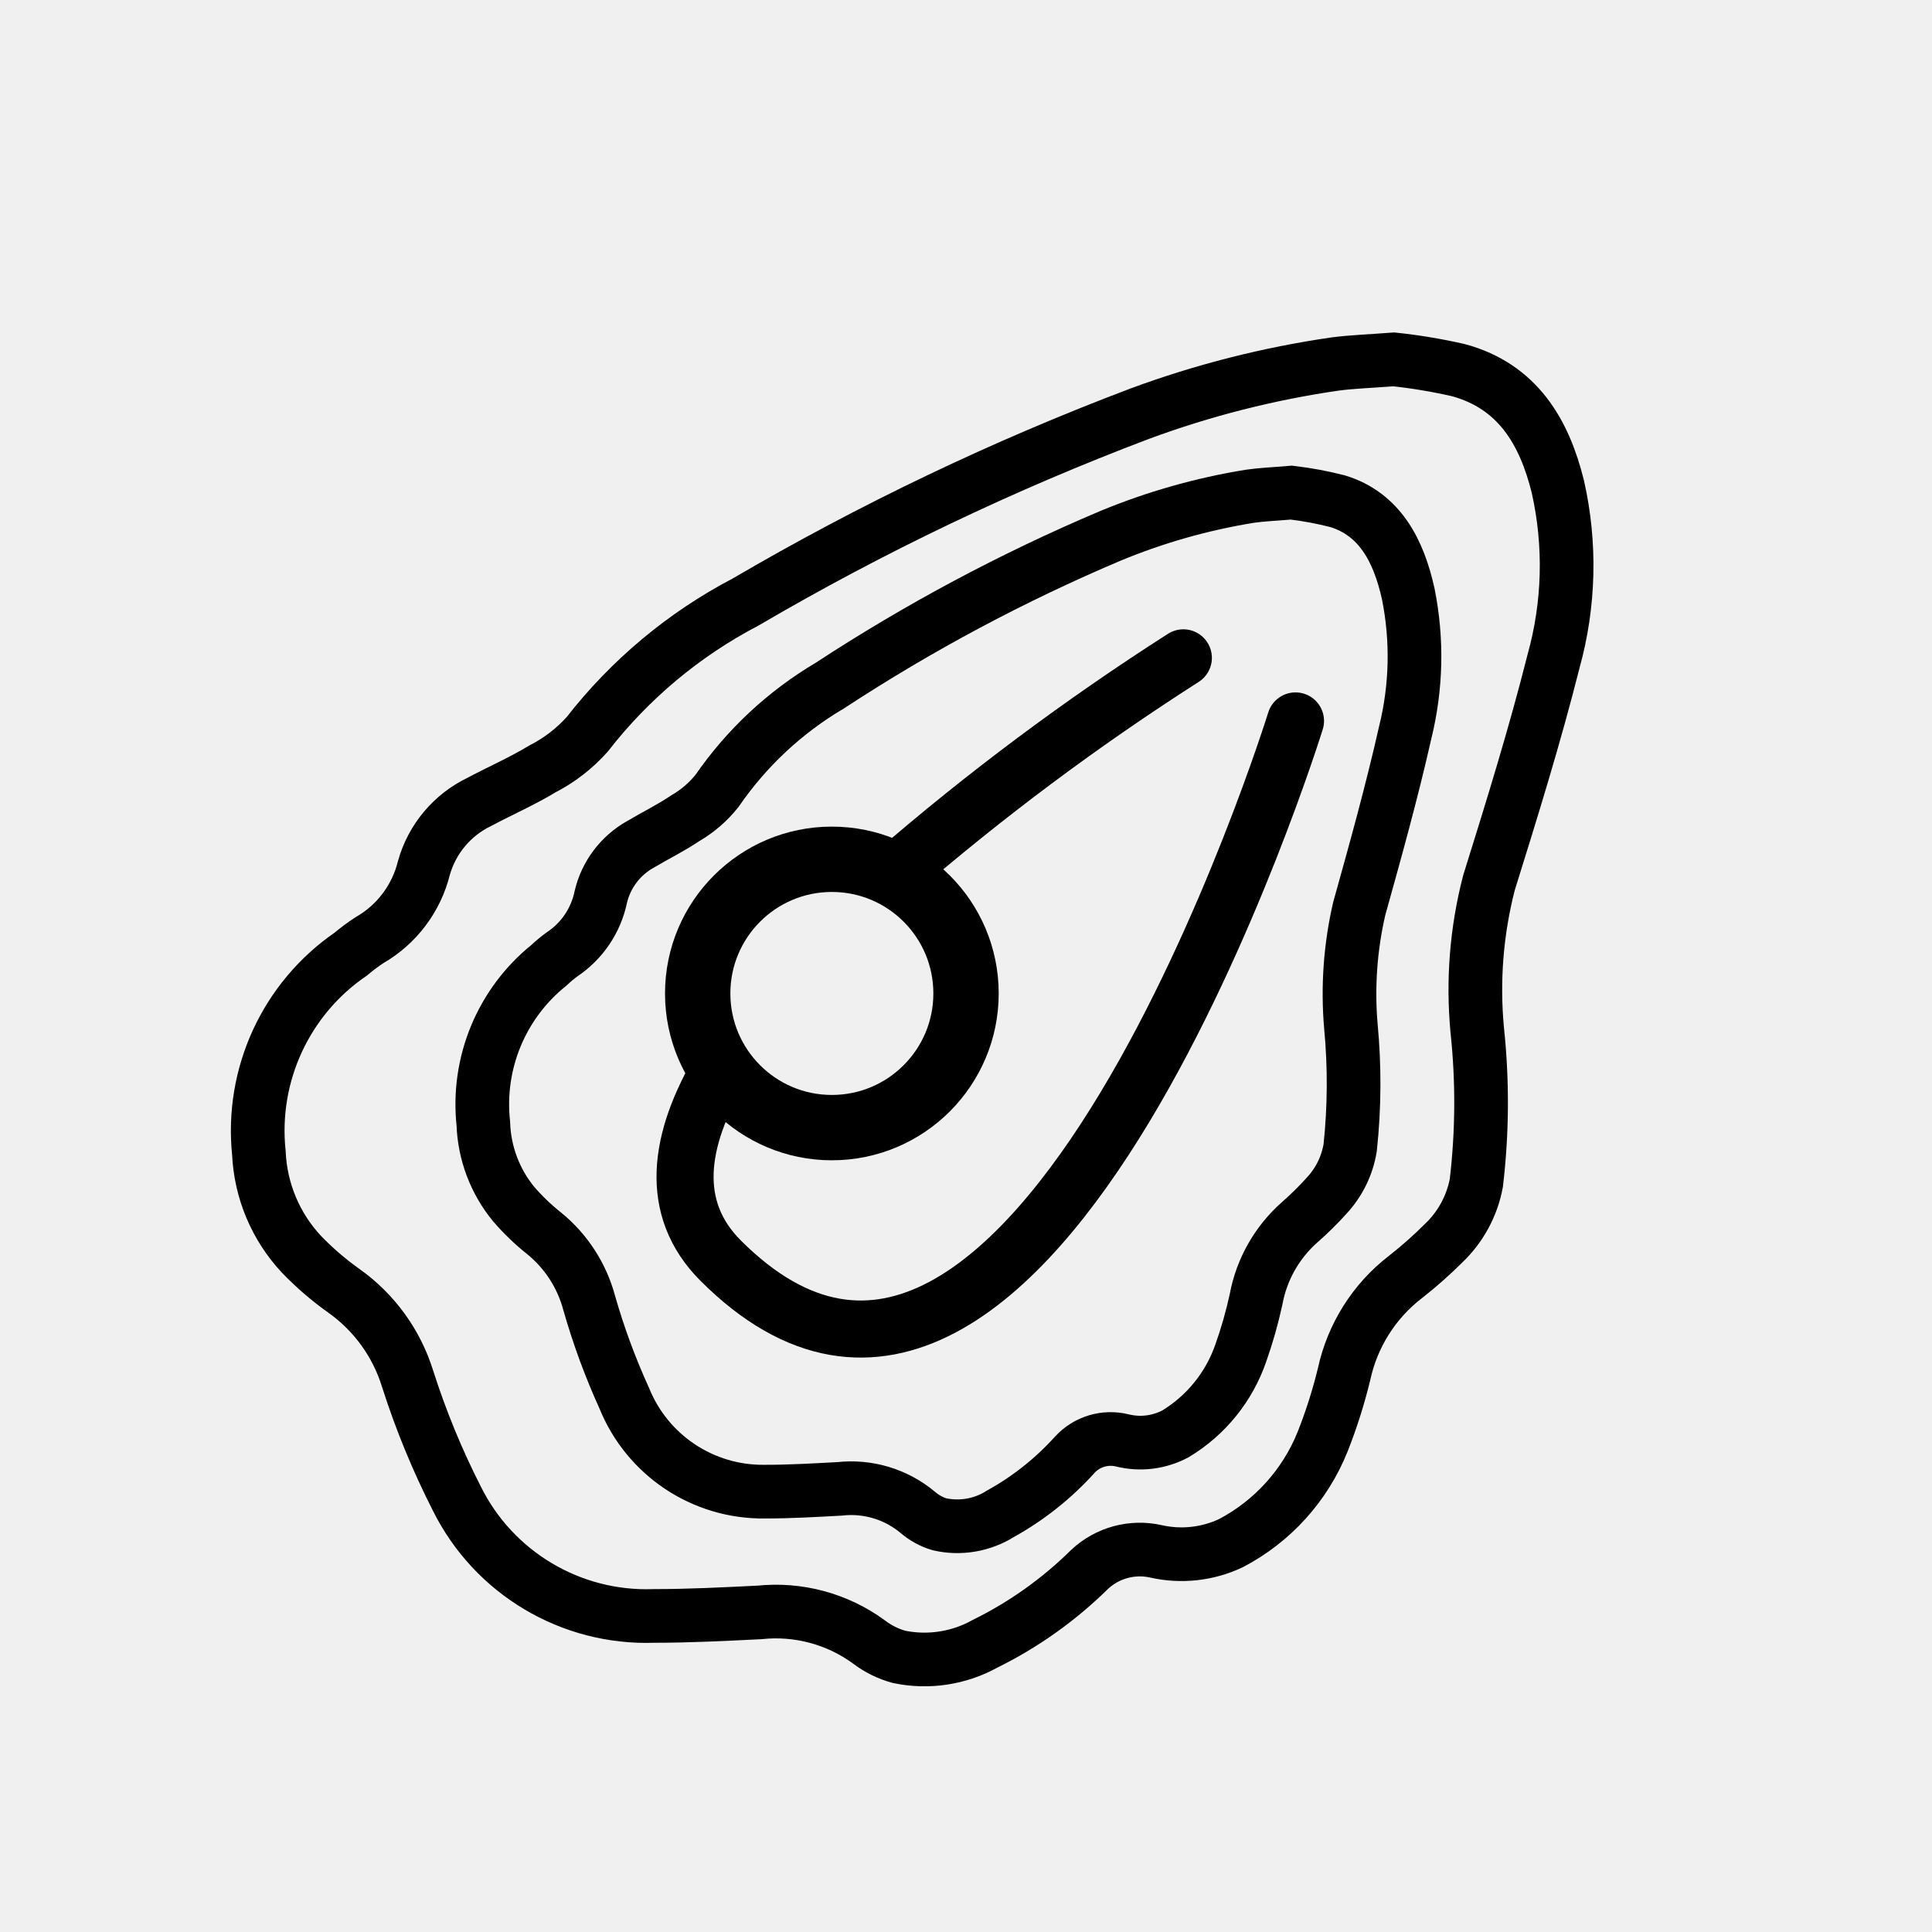
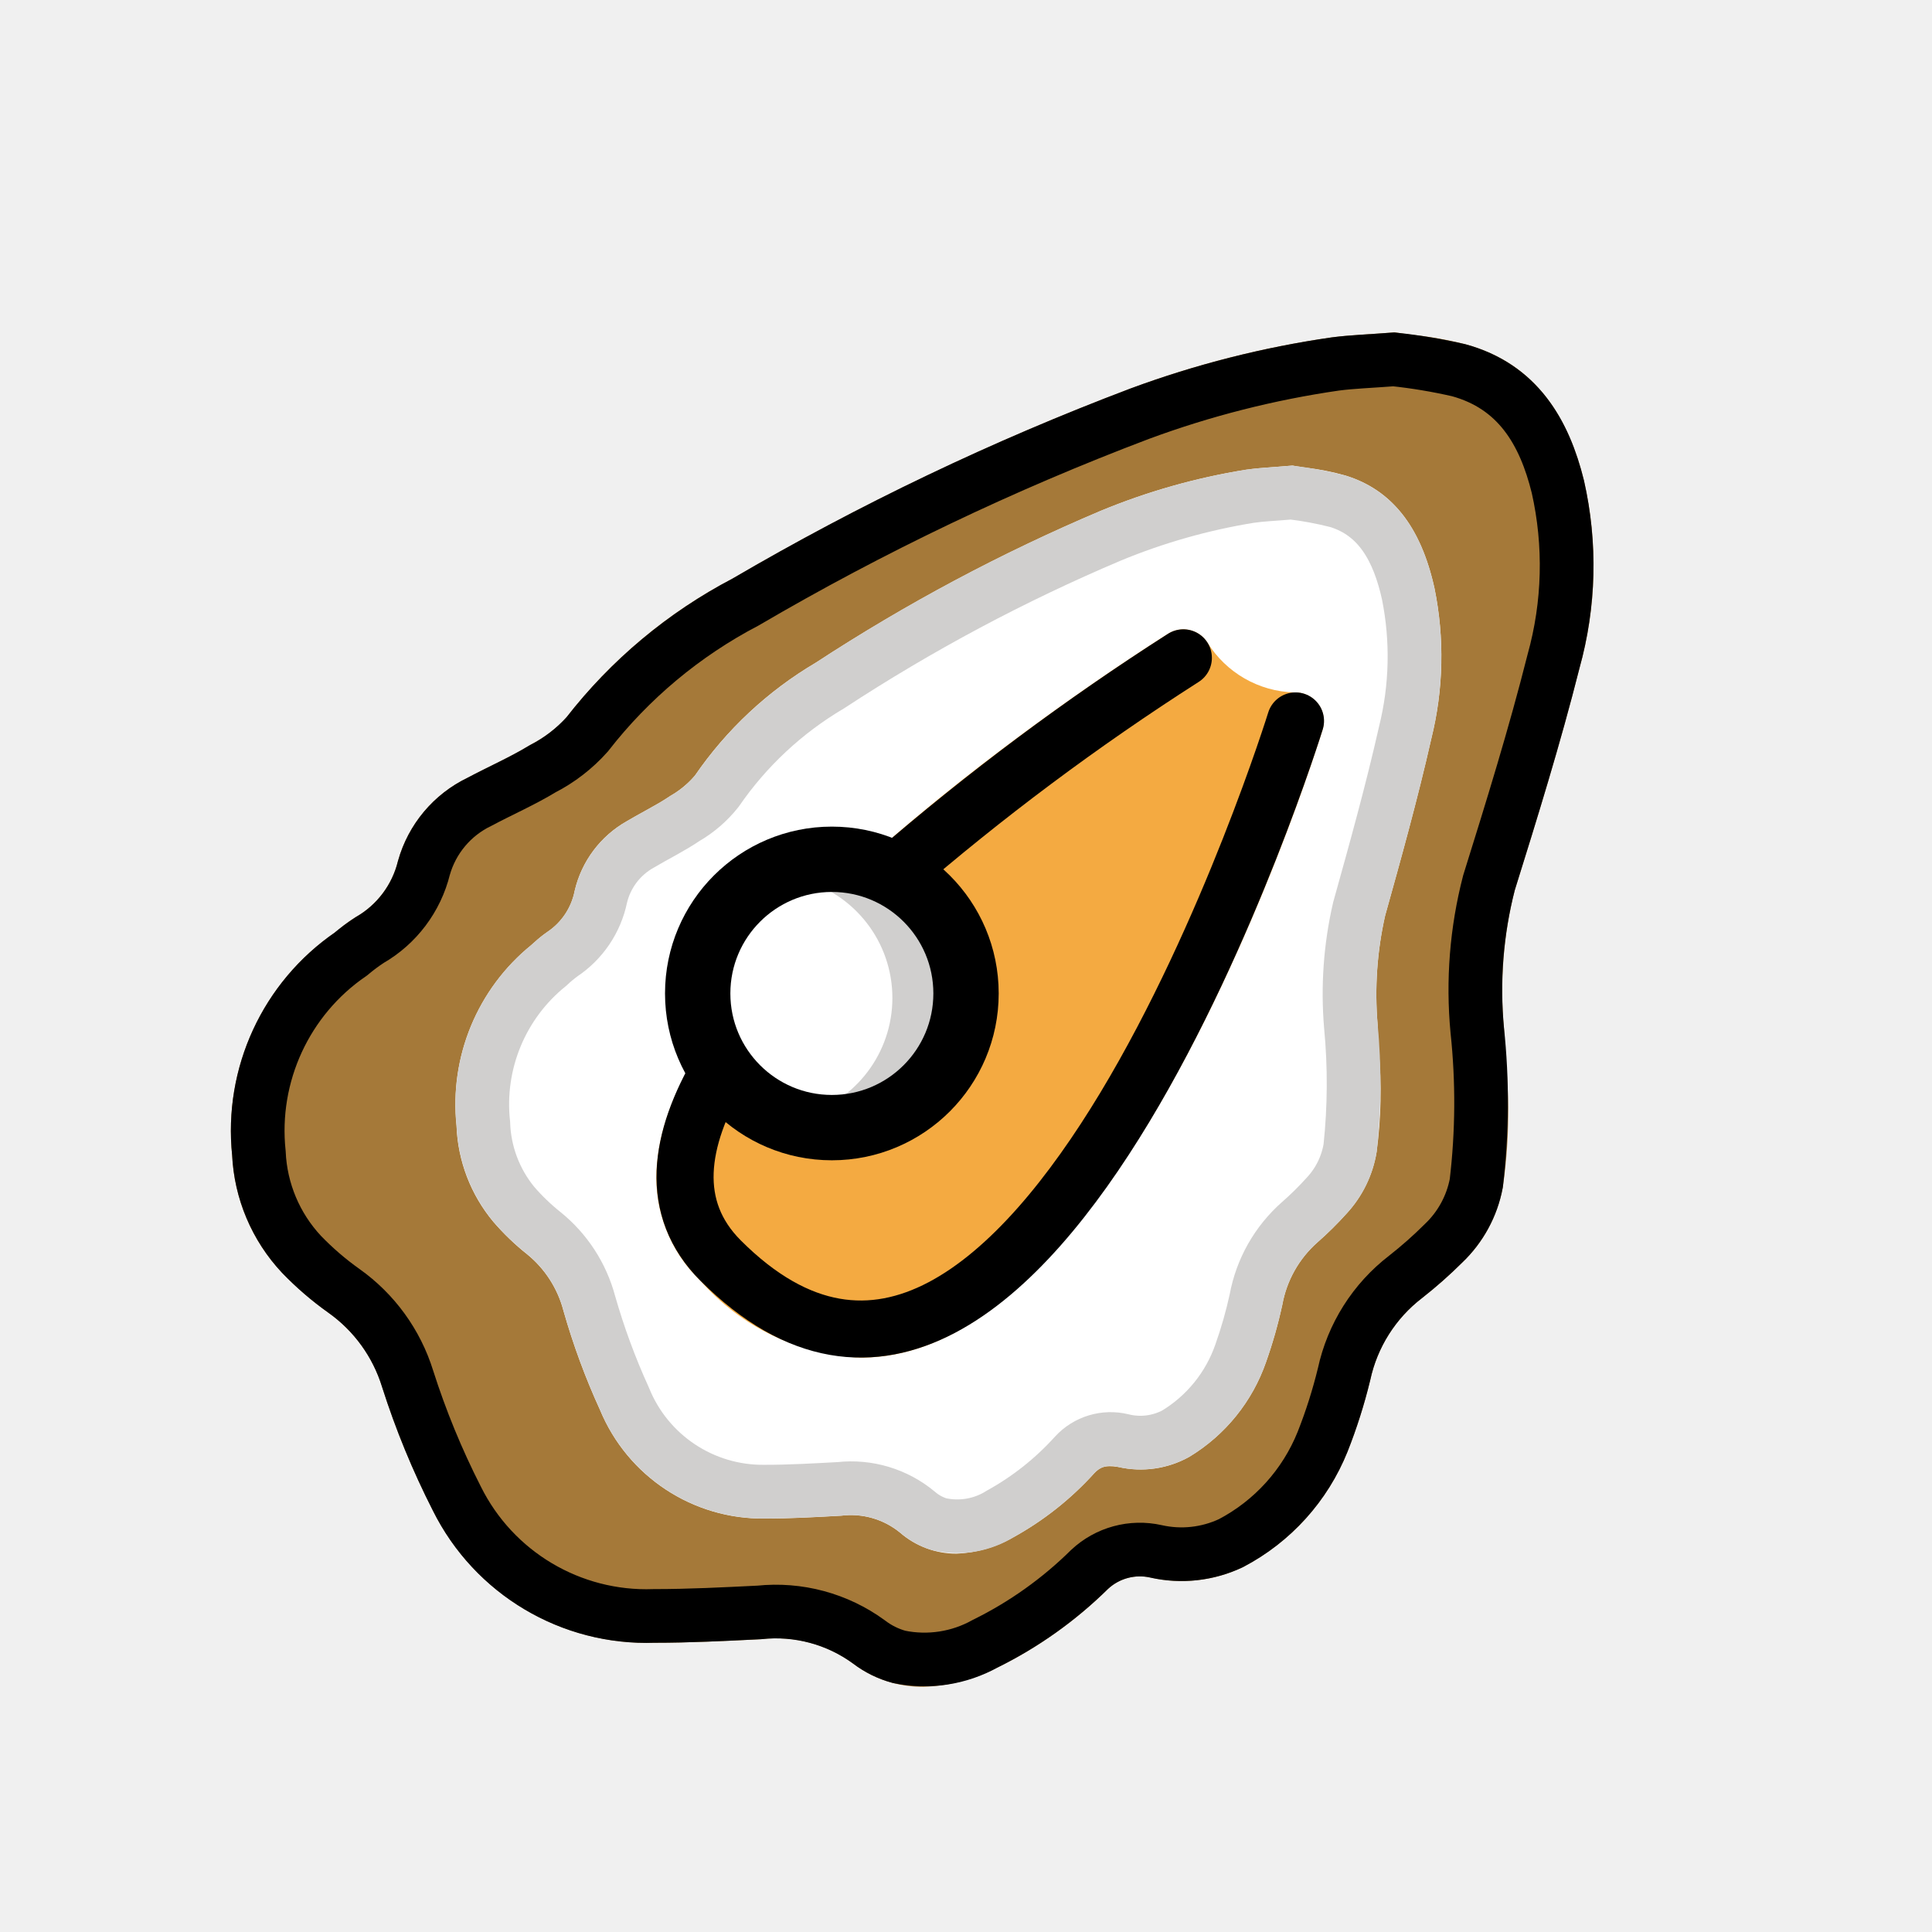
<svg xmlns="http://www.w3.org/2000/svg" id="emoji" viewBox="0 0 72 72">
  <g id="line-supplement">
    <g id="_790Luc">
      <path fill="none" stroke="#000" stroke-miterlimit="10" stroke-width="2" d="M48.127,18.358a13.242,13.242,0,0,1,1.722.321c1.562.479,2.272,1.823,2.633,3.456a11.798,11.798,0,0,1-.116,5.172c-.498,2.207-1.105,4.385-1.712,6.559a14.1,14.1,0,0,0-.311,4.373,22.593,22.593,0,0,1-.025,4.527,3.432,3.432,0,0,1-.87,1.784,11.858,11.858,0,0,1-1.006.994,5.053,5.053,0,0,0-1.633,2.883,16.513,16.513,0,0,1-.57,2.002,5.683,5.683,0,0,1-2.434,3.007,2.787,2.787,0,0,1-1.987.242,1.812,1.812,0,0,0-1.762.534,10.752,10.752,0,0,1-2.771,2.201,3.013,3.013,0,0,1-2.28.391,2.222,2.222,0,0,1-.804-.444,3.868,3.868,0,0,0-2.908-.875c-.93.051-1.862.105-2.793.104a5.566,5.566,0,0,1-5.235-3.48,25.295,25.295,0,0,1-1.307-3.551,5.018,5.018,0,0,0-1.691-2.604,8.329,8.329,0,0,1-1.126-1.083,4.993,4.993,0,0,1-1.129-2.998,6.649,6.649,0,0,1,2.44-5.896,5.097,5.097,0,0,1,.495-.412A3.393,3.393,0,0,0,22.39,33.427a3.043,3.043,0,0,1,1.475-1.959c.554-.33,1.135-.611,1.671-.974a4.194,4.194,0,0,0,1.189-1.026,13.348,13.348,0,0,1,4.202-3.919A66.184,66.184,0,0,1,41.39,19.966a23.35,23.35,0,0,1,5.188-1.472C47.02,18.43,47.468,18.414,48.127,18.358Z" />
+     </g>
+   </g>
+   <g id="color">
+     <g id="_790Luc-2">
+       <path fill="#a57939" d="M34.407,62.864a4.476,4.476,0,0,1-1.149-.148,4.264,4.264,0,0,1-1.485-.734,4.832,4.832,0,0,0-3.424-.893l-.155.008c-1.238.06-2.518.124-3.789.124h-.028a8.902,8.902,0,0,1-8.229-4.899,30.285,30.285,0,0,1-1.901-4.615,5.305,5.305,0,0,0-2.001-2.781,12.206,12.206,0,0,1-1.725-1.482A6.864,6.864,0,0,1,8.652,43.06a8.973,8.973,0,0,1,3.814-8.298l.171-.137a5.341,5.341,0,0,1,.624-.449,3.309,3.309,0,0,0,1.571-2.093A4.888,4.888,0,0,1,17.4,28.998c.299-.159.602-.31.905-.46.492-.244.956-.474,1.392-.738l.108-.065a4.697,4.697,0,0,0,1.282-.971,18.864,18.864,0,0,1,6.215-5.203,98.525,98.525,0,0,1,14.846-7.089,36.392,36.392,0,0,1,7.489-1.899c.428-.057.859-.085,1.379-.119.257-.017.537-.034.851-.059l.119-.009.117.019c.168.027.36.051.569.077a13.896,13.896,0,0,1,1.953.351c2.276.624,3.717,2.282,4.403,5.07a14.179,14.179,0,0,1-.163,6.988c-.726,2.877-1.626,5.76-2.42,8.303a15.304,15.304,0,0,0-.393,5.162c.017.403.04.807.064,1.209a19.408,19.408,0,0,1-.114,4.705A5.166,5.166,0,0,1,54.5,47.045a17.017,17.017,0,0,1-1.503,1.328,5.245,5.245,0,0,0-1.934,3.066,19.894,19.894,0,0,1-.841,2.65,8.377,8.377,0,0,1-3.86,4.292,5.27,5.27,0,0,1-3.414.426,1.76,1.76,0,0,0-1.659.41,15.762,15.762,0,0,1-4.155,2.946A6.499,6.499,0,0,1,34.407,62.864Z" />
+     </g>
+     <g id="_790Luc-3">
+       <path fill="#fff" d="M35.646,57.9a3.194,3.194,0,0,1-2.101-.781,2.893,2.893,0,0,0-2.199-.633l-.14.008c-.875.048-1.78.098-2.684.098h-.025a6.554,6.554,0,0,1-6.134-4.043,25.968,25.968,0,0,1-1.362-3.691,4.025,4.025,0,0,0-1.349-2.109,9.181,9.181,0,0,1-1.265-1.214,5.923,5.923,0,0,1-1.374-3.578A7.645,7.645,0,0,1,19.8,35.22l.12-.106a4.278,4.278,0,0,1,.476-.382,2.382,2.382,0,0,0,1.022-1.54,4.022,4.022,0,0,1,1.935-2.584c.217-.129.437-.25.656-.371.327-.181.654-.36.966-.571a3.54,3.54,0,0,0,.918-.755A14.211,14.211,0,0,1,30.4,24.698,67.717,67.717,0,0,1,41.024,19.036a24.11,24.11,0,0,1,5.41-1.531c.317-.046.636-.07,1.022-.098l.718-.057.13.023c.116.02.249.039.394.06a9.362,9.362,0,0,1,1.443.289c1.725.529,2.81,1.901,3.317,4.196a12.676,12.676,0,0,1-.117,5.608c-.514,2.274-1.157,4.577-1.725,6.608a13.441,13.441,0,0,0-.275,4.067c.012.318.028.637.045.955a17.187,17.187,0,0,1-.083,3.77,4.436,4.436,0,0,1-1.115,2.294A12.798,12.798,0,0,1,49.095,46.3a4.075,4.075,0,0,0-1.309,2.333,17.309,17.309,0,0,1-.604,2.125,6.691,6.691,0,0,1-2.846,3.525,3.708,3.708,0,0,1-2.668.385c-.497-.076-.671.007-.89.236a11.644,11.644,0,0,1-3.036,2.399A4.578,4.578,0,0,1,35.646,57.9Z" />
+     </g>
+     <path fill="#f4aa41" d="M32.064,50.596a8.459,8.459,0,0,1-5.957-2.862,5.348,5.348,0,0,1-1.599-4.586c.93-8.148,18.29-19.072,19.028-19.534a1.065,1.065,0,0,1,1.459.328,3.93,3.93,0,0,0,3.237,1.863,1.069,1.069,0,0,1,1.062,1.377c-.266.857-6.603,20.991-15.564,23.207A6.912,6.912,0,0,1,32.064,50.596Z" />
+     <circle cx="31.001" cy="37.023" r="5" fill="#fff" />
+     <path fill="#d0cfce" d="M29.331,32.671a4.564,4.564,0,0,1,1.098,8.74,4.612,4.612,0,0,1-.463.162,4.565,4.565,0,1,0-.635-8.902Z" />
+     <g id="_790Luc-4">
+       <path fill="none" stroke="#d0cfce" stroke-miterlimit="10" stroke-width="2" d="M48.127,18.358a13.242,13.242,0,0,1,1.722.321c1.562.479,2.272,1.823,2.633,3.456a11.798,11.798,0,0,1-.116,5.172c-.498,2.207-1.105,4.385-1.712,6.559a14.1,14.1,0,0,0-.311,4.373,22.593,22.593,0,0,1-.025,4.527,3.432,3.432,0,0,1-.87,1.784,11.858,11.858,0,0,1-1.006.994,5.053,5.053,0,0,0-1.633,2.883,16.513,16.513,0,0,1-.57,2.002,5.683,5.683,0,0,1-2.434,3.007,2.787,2.787,0,0,1-1.987.242,1.812,1.812,0,0,0-1.762.534,10.752,10.752,0,0,1-2.771,2.201,3.013,3.013,0,0,1-2.28.391,2.222,2.222,0,0,1-.804-.444,3.868,3.868,0,0,0-2.908-.875c-.93.051-1.862.105-2.793.104a5.566,5.566,0,0,1-5.235-3.48,25.295,25.295,0,0,1-1.307-3.551,5.018,5.018,0,0,0-1.691-2.604,8.329,8.329,0,0,1-1.126-1.083,4.993,4.993,0,0,1-1.129-2.998,6.649,6.649,0,0,1,2.44-5.896,5.097,5.097,0,0,1,.495-.412A3.393,3.393,0,0,0,22.39,33.427a3.043,3.043,0,0,1,1.475-1.959c.554-.33,1.135-.611,1.671-.974a4.194,4.194,0,0,0,1.189-1.026,13.348,13.348,0,0,1,4.202-3.919A66.184,66.184,0,0,1,41.39,19.966a23.35,23.35,0,0,1,5.188-1.472C47.02,18.43,47.468,18.414,48.127,18.358Z" />
    </g>
  </g>
  <g id="line">
    <g id="_790Luc-5">
      <path fill="none" stroke="#000" stroke-miterlimit="10" stroke-width="2" d="M51.943,13.393a20.529,20.529,0,0,1,2.418.404c2.194.602,3.191,2.292,3.697,4.346a13.328,13.328,0,0,1-.163,6.504c-.7,2.776-1.551,5.515-2.405,8.25a15.933,15.933,0,0,0-.437,5.5,25.466,25.466,0,0,1-.035,5.693,4.156,4.156,0,0,1-1.222,2.244,15.905,15.905,0,0,1-1.413,1.25A6.231,6.231,0,0,0,50.09,51.21a19.127,19.127,0,0,1-.8,2.518,7.371,7.371,0,0,1-3.419,3.782,4.323,4.323,0,0,1-2.79.305,2.739,2.739,0,0,0-2.475.672,14.958,14.958,0,0,1-3.892,2.769,4.652,4.652,0,0,1-3.202.492,3.243,3.243,0,0,1-1.129-.558A5.878,5.878,0,0,0,28.299,60.09c-1.307.064-2.615.132-3.923.131a7.888,7.888,0,0,1-7.352-4.376,29.761,29.761,0,0,1-1.835-4.466,6.299,6.299,0,0,0-2.375-3.275,11.248,11.248,0,0,1-1.581-1.362A5.912,5.912,0,0,1,9.648,42.97a7.979,7.979,0,0,1,3.426-7.415,7.08,7.08,0,0,1,.695-.518,4.286,4.286,0,0,0,2.029-2.693,3.906,3.906,0,0,1,2.072-2.464c.779-.415,1.593-.769,2.346-1.226a5.757,5.757,0,0,0,1.67-1.29,18.107,18.107,0,0,1,5.901-4.929,97.006,97.006,0,0,1,14.693-7.02,35.789,35.789,0,0,1,7.285-1.851C50.388,13.483,51.018,13.463,51.943,13.393Z" />
    </g>
    <path fill="none" stroke="#000" stroke-linecap="round" stroke-linejoin="round" stroke-width="2.127" d="M44.1,24.516A92.913,92.913,0,0,0,33.298,32.581" />
    <path fill="none" stroke="#000" stroke-linecap="round" stroke-linejoin="round" stroke-width="2.127" d="M26.855,39.818c-1.577,2.67-1.948,5.212.003,7.163C38.451,58.573,48.279,26.867,48.279,26.867" />
    <circle cx="31.001" cy="37.023" r="5" fill="none" stroke="#000" stroke-linecap="round" stroke-linejoin="round" stroke-width="2.435" />
  </g>
</svg>
